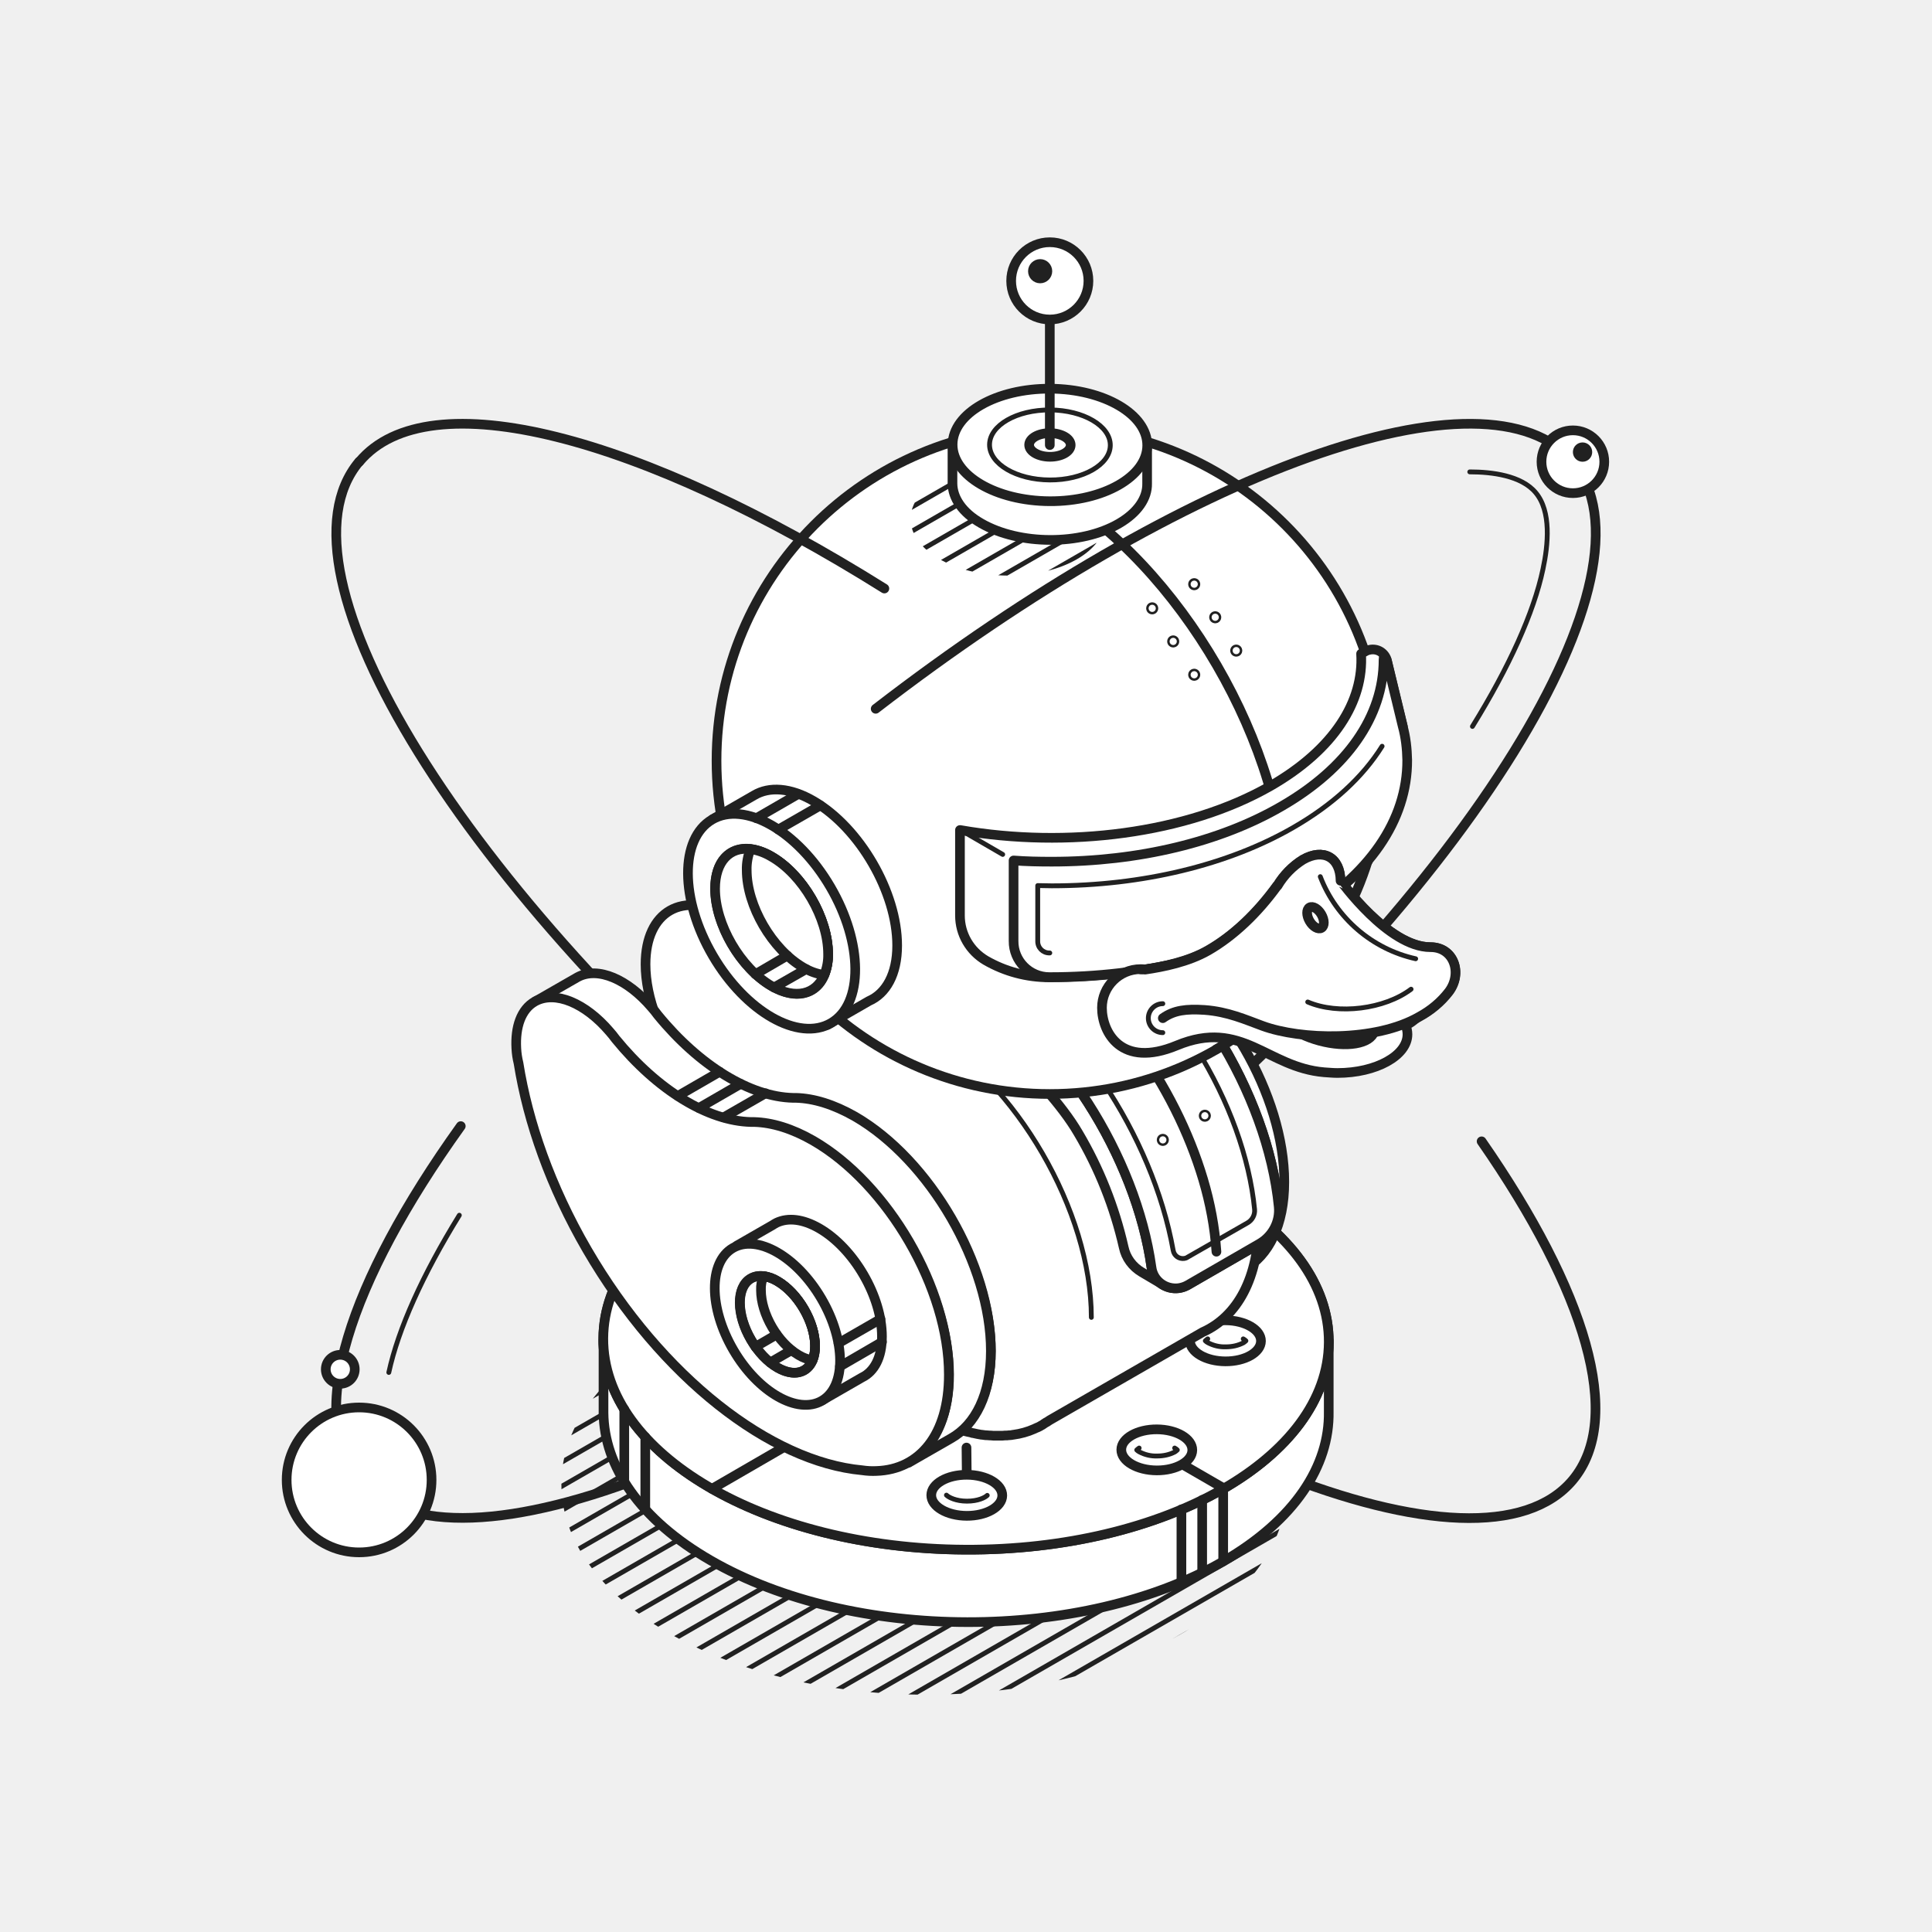
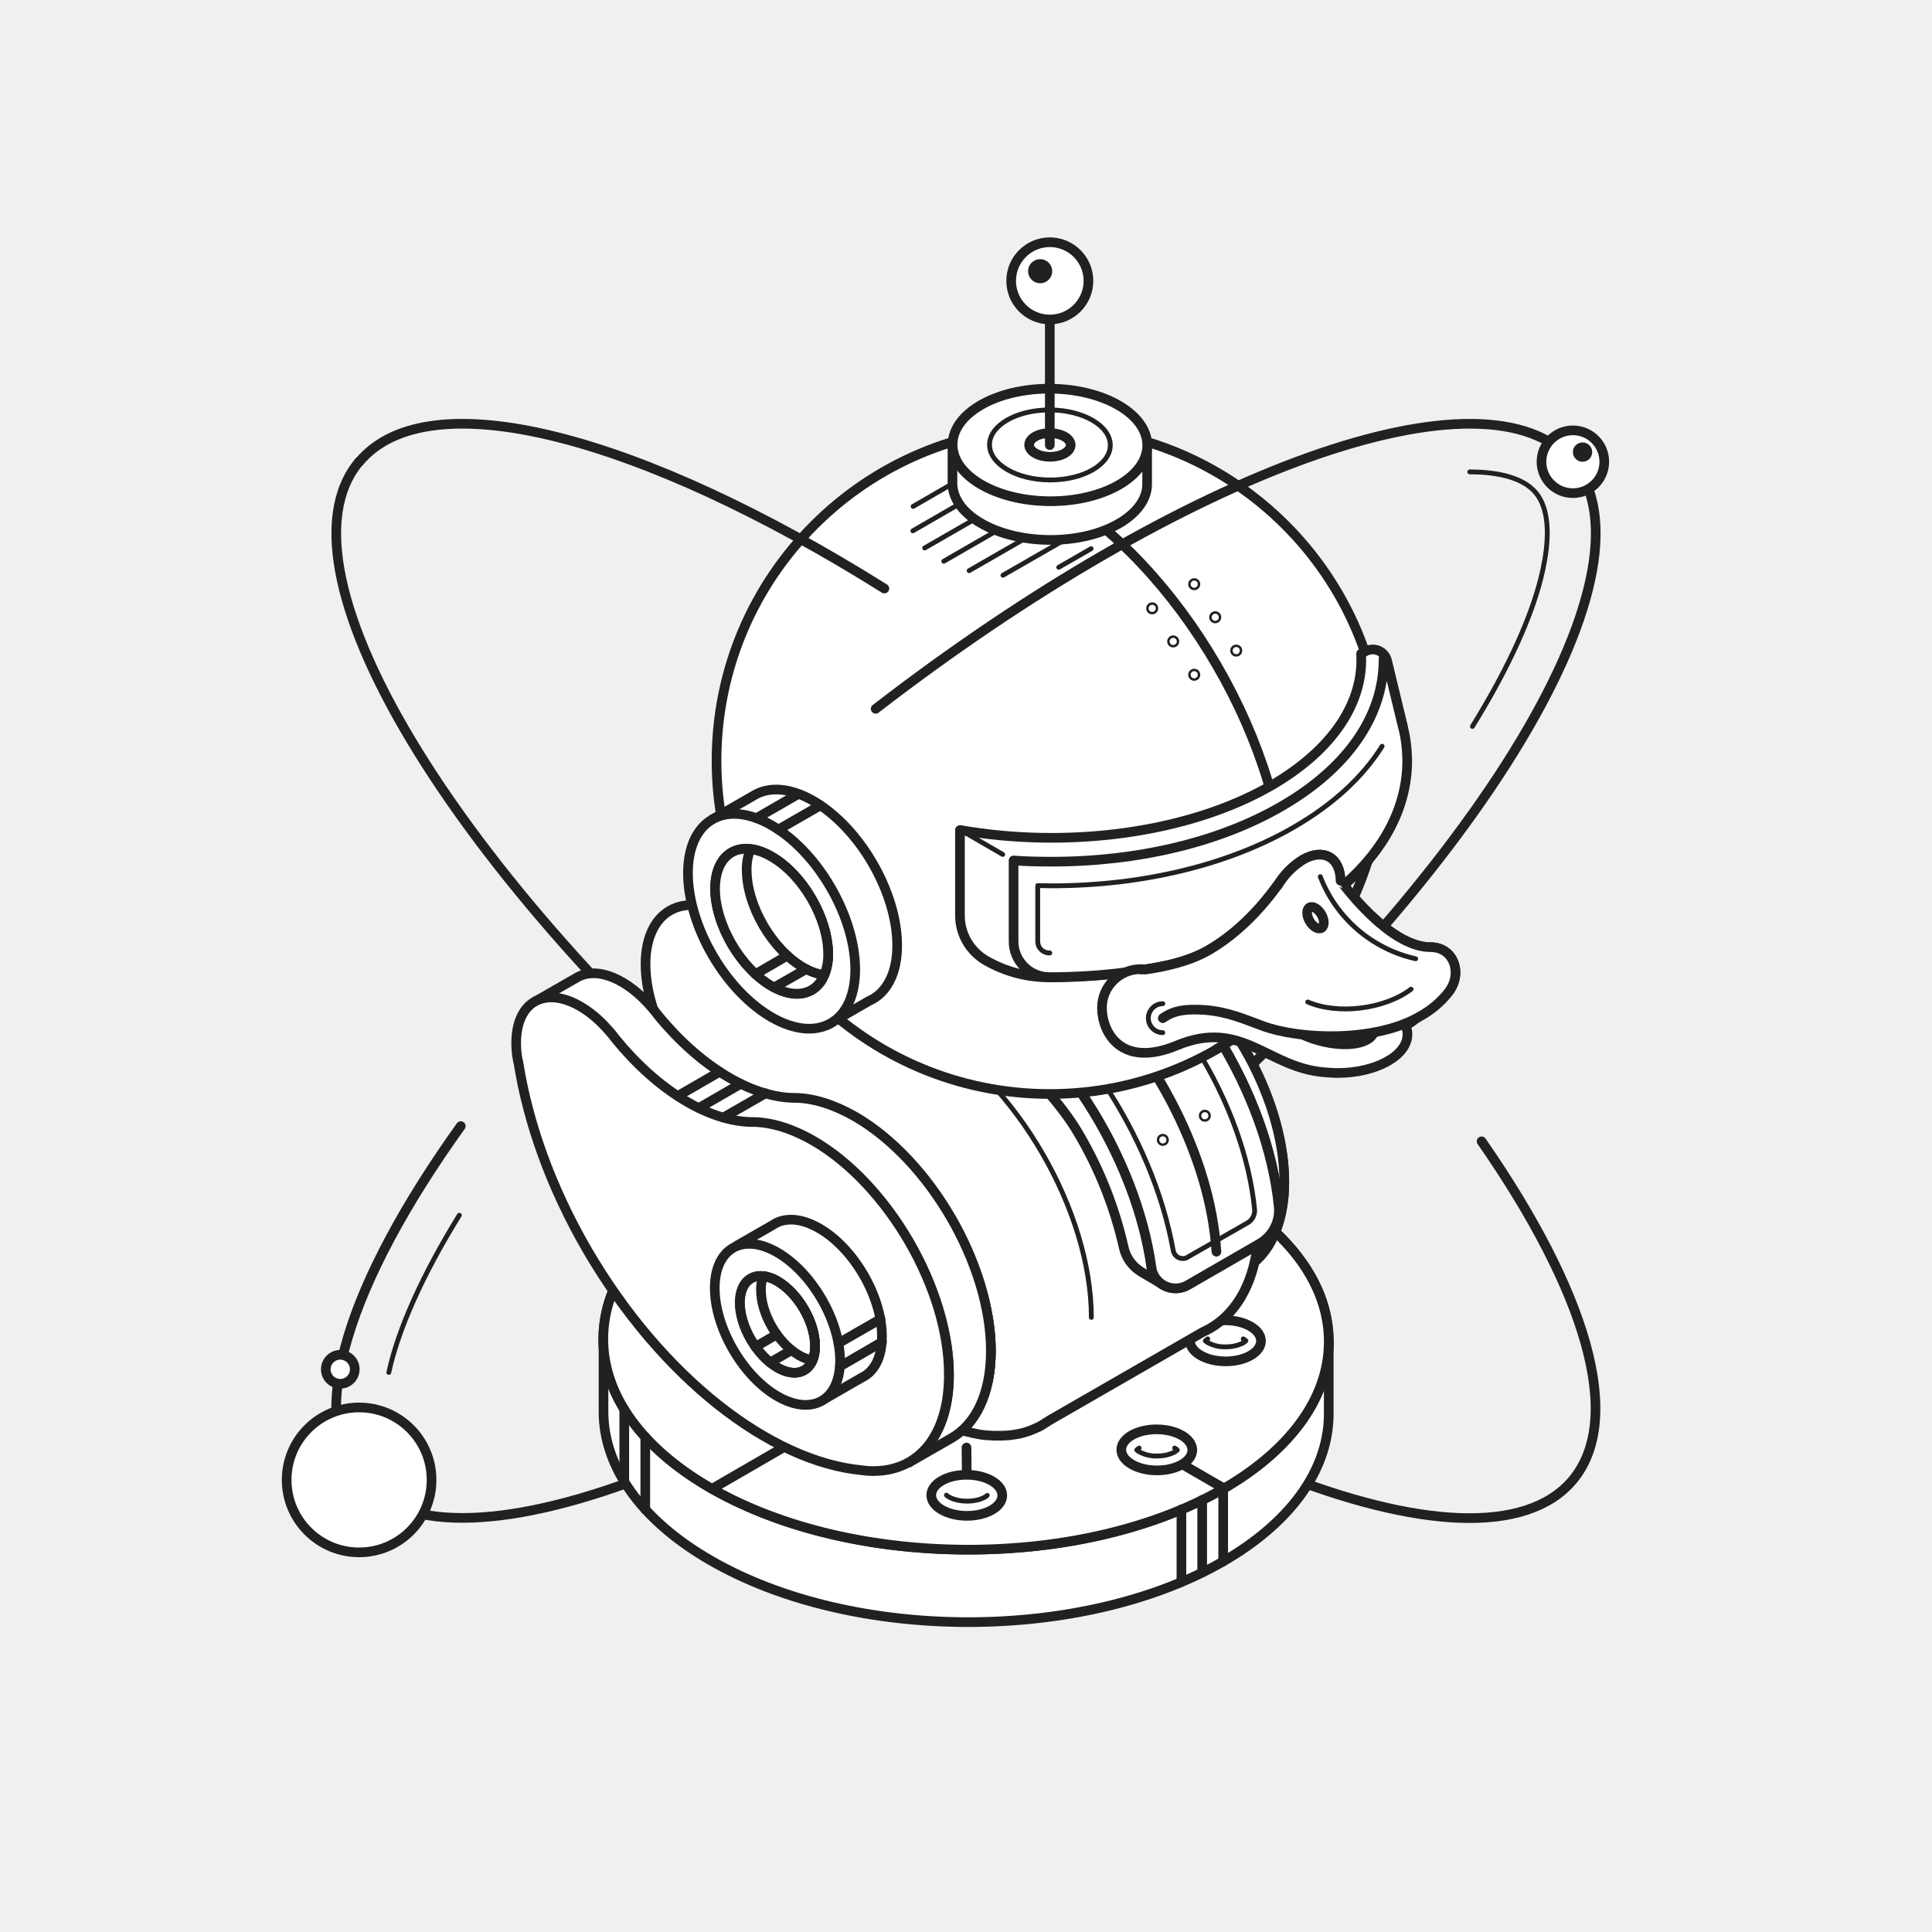
- <svg xmlns="http://www.w3.org/2000/svg" xmlns:xlink="http://www.w3.org/1999/xlink" version="1.1" id="Isolation_Mode" x="0px" y="0px" viewBox="0 0 800 800" style="enable-background:new 0 0 800 800;" xml:space="preserve">
+ <svg xmlns="http://www.w3.org/2000/svg" version="1.1" id="Isolation_Mode" x="0px" y="0px" viewBox="0 0 800 800" style="enable-background:new 0 0 800 800;" xml:space="preserve">
  <style type="text/css">
	.st0{fill:none;stroke:#212121;stroke-width:4;stroke-linecap:round;stroke-linejoin:round;}
	.st1{fill:none;stroke:#212121;stroke-width:2;stroke-linecap:round;stroke-linejoin:round;}
	.st2{fill:#FFFFFF;stroke:#212121;stroke-width:4;stroke-linecap:round;stroke-linejoin:round;}
- 	.st3{clip-path:url(#SVGID_2_);}
- 	.st4{clip-path:url(#SVGID_4_);}
- 	.st5{fill:#212121;stroke:#212121;stroke-width:4;stroke-linecap:round;stroke-linejoin:round;}
+ 	.st3{fill:none;}
+ 	.st4{fill:#212121;stroke:#212121;stroke-width:4;stroke-linecap:round;stroke-linejoin:round;}
</style>
  <path class="st0" d="M651.3,191.2c38.3,45.7-43.1,177.1-181.8,293.6S187.1,658.5,148.7,612.8c-22.3-26.5-4.2-81.9,42.1-146.5" />
  <path class="st1" d="M161,568.3c3.9-18,14-40.5,29.2-65.1" />
  <path class="st1" d="M608.6,195.4c9.2,0,21.4,1.5,27.3,8.6c6.5,7.7,5.2,21.5,3,31.7c-3.8,18-14,40.5-29.2,65.1" />
  <circle class="st2" cx="148.7" cy="612.8" r="30" />
  <circle class="st2" cx="140.9" cy="567" r="6" />
  <path class="st0" d="M148.7,191.2c-38.3,45.7,43.1,177.1,181.8,293.6s282.3,173.8,320.7,128.1c21.5-25.7,5.3-78.4-37.7-140.3" />
-   <g>
-     <defs>
-       <ellipse id="SVGID_1_" transform="matrix(5.410451e-03 -1 1 5.410451e-03 -234.413 994.3013)" cx="382.6" cy="615" rx="86.7" ry="150.2" />
-     </defs>
-     <clipPath id="SVGID_2_">
-       <use xlink:href="#SVGID_1_" style="overflow:visible;" />
-     </clipPath>
-     <g class="st3">
-       <line class="st1" x1="-138.2" y1="769.1" x2="661.9" y2="308.1" />
-       <line class="st1" x1="-138.2" y1="779.1" x2="661.9" y2="318.1" />
-       <line class="st1" x1="-138.2" y1="789.1" x2="661.9" y2="328.1" />
-       <line class="st1" x1="-138.2" y1="799.1" x2="661.9" y2="338.1" />
-       <line class="st1" x1="-138.2" y1="809.1" x2="661.9" y2="348.1" />
-       <line class="st1" x1="-138.2" y1="819.1" x2="661.9" y2="358.1" />
-       <line class="st1" x1="-138.2" y1="829.1" x2="661.9" y2="368.1" />
-       <line class="st1" x1="-138.2" y1="839.1" x2="661.9" y2="378.1" />
-       <line class="st1" x1="-138.2" y1="849.1" x2="661.9" y2="388.1" />
-       <line class="st1" x1="-138.2" y1="859.1" x2="661.9" y2="398.1" />
-       <line class="st1" x1="-138.2" y1="869.1" x2="661.9" y2="408.1" />
-       <line class="st1" x1="-138.2" y1="879.1" x2="661.9" y2="418.1" />
-       <line class="st1" x1="-138.2" y1="889.1" x2="661.9" y2="428.1" />
-       <line class="st1" x1="-138.2" y1="899.1" x2="661.9" y2="438.1" />
-       <line class="st1" x1="-138.2" y1="909.1" x2="661.9" y2="448.1" />
-       <line class="st1" x1="-138.2" y1="919.1" x2="661.9" y2="458.1" />
-       <line class="st1" x1="-138.2" y1="929.1" x2="661.9" y2="468.1" />
-       <line class="st1" x1="-138.2" y1="939.1" x2="661.9" y2="478.1" />
-       <line class="st1" x1="-138.2" y1="949.1" x2="661.9" y2="488.1" />
-       <line class="st1" x1="-138.2" y1="959.1" x2="661.9" y2="498.1" />
-       <line class="st1" x1="-138.2" y1="969.1" x2="661.9" y2="508.1" />
-       <line class="st1" x1="-138.2" y1="979.1" x2="661.9" y2="518.1" />
-       <line class="st1" x1="-138.2" y1="989.1" x2="661.9" y2="528.1" />
-       <line class="st1" x1="-138.2" y1="999.1" x2="661.9" y2="538.1" />
-       <line class="st1" x1="-138.2" y1="1009.1" x2="661.9" y2="548.1" />
-       <line class="st1" x1="-138.2" y1="1019.1" x2="661.9" y2="558.1" />
-       <line class="st1" x1="-138.2" y1="1029.1" x2="661.9" y2="568.1" />
-       <line class="st1" x1="-138.2" y1="1039.1" x2="661.9" y2="578.1" />
-       <line class="st1" x1="-138.2" y1="1049.1" x2="661.9" y2="588.1" />
-       <line class="st1" x1="-138.2" y1="1059.1" x2="661.9" y2="598.1" />
-       <line class="st1" x1="-138.2" y1="1069.1" x2="661.9" y2="608.1" />
-       <line class="st1" x1="-138.2" y1="1079.1" x2="661.9" y2="618.1" />
-       <line class="st1" x1="-138.2" y1="1089.1" x2="661.9" y2="628.1" />
-       <line class="st1" x1="-138.2" y1="1099.1" x2="661.9" y2="638.1" />
-       <line class="st1" x1="-138.2" y1="1109.1" x2="661.9" y2="648.1" />
-     </g>
-   </g>
  <path class="st2" d="M550.2,584.5V555h-9.6c-7.3-11.3-18.9-22-34.7-31.1c-58.8-34-153.9-34.1-212.4-0.4c-16,9.2-27.5,20-34.7,31.5  h-8.9v30l0,0c0.2,22.1,15,44.2,44.3,61.1c58.8,34,153.9,34.1,212.4,0.4C536.1,629.4,550.6,607,550.2,584.5z" />
  <ellipse transform="matrix(5.410451e-03 -1 1 5.410451e-03 -157.1486 951.9761)" class="st2" cx="400" cy="555" rx="86.7" ry="150.2" />
  <ellipse transform="matrix(5.410451e-03 -1 1 5.410451e-03 -157.1486 951.9761)" class="st2" cx="400" cy="555" rx="37.4" ry="64.7" />
  <ellipse transform="matrix(5.410451e-03 -1 1 5.410451e-03 -157.1486 951.9761)" class="st2" cx="400" cy="555" rx="86.7" ry="150.2" />
  <path class="st0" d="M399.7,493c59.3,0.1,107.6,28,107.8,62.2" />
  <path class="st0" d="M399.9,528.2c25.6,0,46.5,12.1,46.5,26.9s-20.6,26.8-46.2,26.7s-46.5-12.1-46.5-26.9" />
  <ellipse transform="matrix(5.410451e-03 -1 1 5.410451e-03 -157.1486 951.9761)" class="st0" cx="400" cy="555" rx="12.7" ry="22" />
  <ellipse transform="matrix(5.410451e-03 -1 1 5.410451e-03 -203.2076 905.5051)" class="st2" cx="353.6" cy="554.9" rx="8.5" ry="14.7" />
  <ellipse transform="matrix(5.410451e-03 -1 1 5.410451e-03 -130.4937 925.2057)" class="st2" cx="399.9" cy="528.2" rx="8.5" ry="14.7" />
-   <ellipse transform="matrix(9.999500e-03 -0.9999 0.9999 9.999500e-03 -97.6831 891.7545)" class="st2" cx="401.5" cy="495.2" rx="8.5" ry="14.7" />
+   <ellipse transform="matrix(5.410451e-03 -1 1 5.410451e-03 -95.433 889.9553)" class="st2" cx="399.7" cy="493" rx="8.5" ry="14.6" />
  <ellipse transform="matrix(5.409670e-03 -1 1 5.409670e-03 -50.5008 1059.608)" class="st2" cx="507.4" cy="555.2" rx="8.5" ry="14.7" />
  <path class="st1" d="M514.8,554.4c0.4,0.2,0.8,0.5,1.1,0.8c-0.3,0.3-0.6,0.5-1,0.8c-2.3,1.2-4.8,1.7-7.3,1.7  c-2.6,0.1-5.1-0.5-7.4-1.7c-0.4-0.2-0.8-0.5-1.1-0.8c0.3-0.3,0.7-0.6,1-0.8" />
  <line class="st0" x1="505.9" y1="493.9" x2="454.2" y2="523.7" />
  <line class="st0" x1="337.8" y1="591.6" x2="294.8" y2="616.5" />
  <line class="st0" x1="479.1" y1="600.3" x2="506.8" y2="616.3" />
  <line class="st0" x1="288.9" y1="554.8" x2="323.1" y2="554.9" />
  <ellipse transform="matrix(5.410451e-03 -1 1 5.410451e-03 -267.446 840.675)" class="st2" cx="288.9" cy="554.8" rx="8.5" ry="14.7" />
  <line class="st0" x1="400.4" y1="619.2" x2="400.2" y2="599.4" />
  <ellipse transform="matrix(5.410451e-03 -1 1 5.410451e-03 -220.9457 1016.127)" class="st2" cx="400.3" cy="619.1" rx="8.5" ry="14.7" />
  <path class="st1" d="M408.8,619.2c-0.9,0.9-3.8,2.4-8.4,2.4l0,0c-4.6,0-7.6-1.6-8.5-2.5" />
  <ellipse transform="matrix(5.410451e-03 -1 1 5.410451e-03 -123.8851 1076.113)" class="st2" cx="479" cy="600.3" rx="8.5" ry="14.7" />
  <path class="st1" d="M486.4,599.6c0.4,0.2,0.8,0.5,1.1,0.8c-0.3,0.3-0.6,0.5-1,0.8c-2.3,1.2-4.8,1.7-7.3,1.7  c-2.6,0.1-5.1-0.5-7.4-1.7c-0.4-0.2-0.8-0.5-1.1-0.8c0.3-0.3,0.6-0.5,1-0.8" />
  <ellipse transform="matrix(9.999500e-03 -0.9999 0.9999 9.999500e-03 -258.342 927.7143)" class="st2" cx="339.3" cy="594.3" rx="8.5" ry="14.7" />
-   <ellipse transform="matrix(0.8645 -0.5026 0.5026 0.8645 -166.4906 300.6317)" class="st2" cx="474.4" cy="459.1" rx="43.5" ry="75.3" />
+   <ellipse transform="matrix(0.8633 -0.5047 0.5047 0.8633 -165.9934 303.9405)" class="st2" cx="478.1" cy="458.4" rx="43.7" ry="75.7" />
  <path class="st2" d="M531.8,489.4c0-35.7-25.2-79.1-56.3-97.1c-8.7-5-17-7.5-24.4-7.7h-1.2c-17.7-0.4-38.8-13.2-56.1-34.4  c-0.8-1.1-1.6-2.1-2.5-3.1c-10-11.7-22.5-17.1-30.9-12.4c-5.7,3.2-8.2,10.5-7.7,19.4c0.1,2.1,0.4,4.1,0.9,6.1  c3.9,24.5,13.3,51.3,28.4,77.3c26.6,45.9,64.1,78,98.2,88.2l0,0l17.4,10l17.6-10.1C525.4,519.9,531.8,507.3,531.8,489.4z" />
  <ellipse transform="matrix(0.8633 -0.5047 0.5047 0.8633 -173.4116 296.5504)" class="st2" cx="460.7" cy="468.4" rx="43.7" ry="75.7" />
  <path class="st2" d="M458.1,402.3c-8.8-5-17-7.5-24.4-7.7h-1.2c-17.8-0.4-38.8-13.2-56.1-34.4c-0.8-1.1-1.6-2.1-2.5-3.1  c-10-11.7-22.5-17.1-30.9-12.4c-5.7,3.2-8.2,10.5-7.7,19.4c0.1,2.1,0.4,4.1,0.9,6.1c3.9,24.5,13.3,51.3,28.4,77.3  c30.8,53.1,76.1,87.8,113.9,91.3c2,0.3,4,0.4,6,0.3c17.8-0.6,29.9-15.1,29.9-39.8C514.4,463.7,489.2,420.2,458.1,402.3z" />
  <path class="st2" d="M521.3,505.5c0-43.9-31-97.4-69.3-119.5c-20.8-12-39.4-12.3-52.1-3l0,0l-46,26.5l-52-30  c-19.1-11-34.6-2.2-34.6,19.8c0,14.1,6.4,30.1,16,42.7l53.2,97.1l0.2-0.4c4.5,7.2,9.5,13.9,15,20.3l0.2,0.3c0.7,0.8,1.5,1.7,2.2,2.5  l0.7,0.8l2,2.1l1,1c0.6,0.6,1.3,1.3,1.9,1.9l1.2,1.2l1.8,1.7l1.4,1.2l1.7,1.5c0.5,0.4,1,0.9,1.5,1.3s1.1,0.9,1.6,1.3  s1.1,0.9,1.7,1.3l1.6,1.2c0.6,0.5,1.2,0.9,1.9,1.4l1.4,1c0.7,0.5,1.5,1,2.2,1.5c0.4,0.3,0.8,0.5,1.2,0.8c1.1,0.7,2.3,1.4,3.4,2.1  c0.6,0.4,1.2,0.7,1.9,1l0.6,0.3c0.4,0.2,0.8,0.5,1.2,0.7l0.7,0.4l1.1,0.6l0.8,0.4l1.1,0.5l0.8,0.3l1.1,0.5l0.8,0.3l1.1,0.4l0.8,0.3  l1,0.4l0.7,0.3l1.1,0.4l0.7,0.2l1.1,0.3l0.6,0.2l1.2,0.3l0.5,0.1c0.5,0.1,1,0.2,1.5,0.4h0.2c1.2,0.3,2.3,0.5,3.5,0.7h0.2l1.5,0.2  h0.4c0.4,0,0.9,0.1,1.3,0.1h0.4l1.2,0.1h0.4h1.2h2l1.2-0.1h0.3c0.4,0,0.8,0,1.3-0.1h0.3c0.5,0,0.9-0.1,1.4-0.2h0.1  c3-0.4,5.9-1.2,8.6-2.4l0,0c0.4-0.2,0.9-0.4,1.3-0.6h0.1c0.4-0.2,0.8-0.4,1.2-0.6l0.1-0.1c0.4-0.2,0.8-0.4,1.2-0.7l0.1-0.1l1.1-0.7  h0.1c0.4-0.3,0.8-0.5,1.2-0.8l0,0l63.4-36.5l0,0C512.3,545.2,521.3,529.2,521.3,505.5z" />
  <line class="st0" x1="258.5" y1="613.6" x2="258.5" y2="583.6" />
  <path class="st2" d="M481.6,532c0,0-2.7-59.9-51.9-107L395,414.8c0,0,37.6,30.5,51.5,54.4c8.7,14.7,15,30.6,18.8,47.3  c0.9,4.3,3.6,8,7.5,10.3L481.6,532" />
  <path class="st2" d="M400,406.1c38.5,22.2,70.4,72.9,76.8,118.7c0.7,5.5,5.8,9.3,11.3,8.6c1.3-0.2,2.5-0.6,3.6-1.2l29.8-17.2  c5.4-3.1,8.6-9.1,8-15.3c-4.6-47-37.5-100.5-77.4-123.6" />
  <path class="st2" d="M400,406.1c38.5,22.2,70.4,72.9,76.8,118.7c0.7,5.5,5.8,9.3,11.3,8.6c1.3-0.2,2.5-0.6,3.6-1.2l29.8-17.2  c5.4-3.1,8.6-9.1,8-15.3c-4.6-47-37.5-100.5-77.4-123.6L400,406.1z" />
  <path class="st0" d="M426,391.1c32.6,18.8,60.5,58,72.2,97.3c2.9,9.7,4.8,19.8,5.5,29.9" />
  <path class="st1" d="M405,397.5c38.9,22.5,72.2,72.4,80.8,120.3c0.4,2.2,2.4,3.6,4.6,3.3c0.5-0.1,0.9-0.2,1.3-0.5l24.8-14.2  c2-1.1,3.2-3.3,3-5.6c-2.1-21.4-10.6-45-24-66.5s-30.7-39.1-48.5-49.4" />
  <line class="st0" x1="267.2" y1="625" x2="267.2" y2="595" />
  <line class="st0" x1="497.8" y1="651.1" x2="497.8" y2="621.1" />
  <line class="st0" x1="506.5" y1="646.5" x2="506.5" y2="616.5" />
  <line class="st0" x1="489.2" y1="655.1" x2="489.2" y2="625" />
  <path class="st1" d="M382.6,426c38.3,22.1,69.3,75.6,69.3,119.5" />
  <circle class="st2" cx="434.7" cy="315" r="138" />
-   <g>
-     <defs>
-       <ellipse id="SVGID_3_" transform="matrix(5.410451e-03 -1 1 5.410451e-03 200.0907 631.1749)" cx="417.3" cy="215" rx="23.3" ry="40.3" />
-     </defs>
-     <clipPath id="SVGID_4_">
-       <use xlink:href="#SVGID_3_" style="overflow:visible;" />
-     </clipPath>
-     <g class="st4">
-       <line class="st1" x1="-118.5" y1="325.8" x2="681.6" y2="-135.2" />
-       <line class="st1" x1="-118.5" y1="335.8" x2="681.6" y2="-125.2" />
-       <line class="st1" x1="-118.5" y1="345.8" x2="681.6" y2="-115.2" />
-       <line class="st1" x1="-118.5" y1="355.8" x2="681.6" y2="-105.2" />
-       <line class="st1" x1="-118.5" y1="365.8" x2="681.6" y2="-95.2" />
-       <line class="st1" x1="-118.5" y1="375.8" x2="681.6" y2="-85.2" />
-       <line class="st1" x1="-118.5" y1="385.8" x2="681.6" y2="-75.2" />
-       <line class="st1" x1="-118.5" y1="395.8" x2="681.6" y2="-65.2" />
-       <line class="st1" x1="-118.5" y1="405.8" x2="681.6" y2="-55.2" />
-       <line class="st1" x1="-118.5" y1="415.8" x2="681.6" y2="-45.2" />
-       <line class="st1" x1="-118.5" y1="425.8" x2="681.6" y2="-35.2" />
-       <line class="st1" x1="-118.5" y1="435.8" x2="681.6" y2="-25.2" />
-       <line class="st1" x1="-118.5" y1="445.8" x2="681.6" y2="-15.2" />
-       <line class="st1" x1="-118.5" y1="455.8" x2="681.6" y2="-5.2" />
-       <line class="st1" x1="-118.5" y1="465.8" x2="681.6" y2="4.8" />
-       <line class="st1" x1="-118.5" y1="475.8" x2="681.6" y2="14.8" />
-       <line class="st1" x1="-118.5" y1="485.8" x2="681.6" y2="24.8" />
-       <line class="st1" x1="-118.5" y1="495.8" x2="681.6" y2="34.8" />
-       <line class="st1" x1="-118.5" y1="505.8" x2="681.6" y2="44.8" />
-       <line class="st1" x1="-118.5" y1="515.8" x2="681.6" y2="54.8" />
-       <line class="st1" x1="-118.5" y1="525.8" x2="681.6" y2="64.8" />
-       <line class="st1" x1="-118.5" y1="535.8" x2="681.6" y2="74.8" />
-       <line class="st1" x1="-118.5" y1="545.8" x2="681.6" y2="84.8" />
-       <line class="st1" x1="-118.5" y1="555.8" x2="681.6" y2="94.8" />
-       <line class="st1" x1="-118.5" y1="565.8" x2="681.6" y2="104.8" />
-       <line class="st1" x1="-118.5" y1="575.8" x2="681.6" y2="114.8" />
-       <line class="st1" x1="-118.5" y1="585.8" x2="681.6" y2="124.8" />
-       <line class="st1" x1="-118.5" y1="595.8" x2="681.6" y2="134.8" />
-       <line class="st1" x1="-118.5" y1="605.8" x2="681.6" y2="144.8" />
-       <line class="st1" x1="-118.5" y1="615.8" x2="681.6" y2="154.8" />
-       <line class="st1" x1="-118.5" y1="625.8" x2="681.6" y2="164.8" />
-       <line class="st1" x1="-118.5" y1="635.8" x2="681.6" y2="174.8" />
-       <line class="st1" x1="-118.5" y1="645.8" x2="681.6" y2="184.8" />
-       <line class="st1" x1="-118.5" y1="655.8" x2="681.6" y2="194.8" />
-       <line class="st1" x1="-118.5" y1="665.8" x2="681.6" y2="204.8" />
-     </g>
-   </g>
+   <polyline class="st1" points="378.1,209.7 378.1,209.7 408.2,192.3 408.2,192.3 " />
+   <line class="st1" x1="425.6" y1="192.3" x2="378" y2="219.8" />
+   <line class="st1" x1="438.1" y1="195.1" x2="382.9" y2="226.9" />
+   <line class="st1" x1="447.5" y1="199.7" x2="390.8" y2="232.4" />
+   <line class="st1" x1="454.3" y1="205.8" x2="401.3" y2="236.3" />
+   <polyline class="st1" points="415.3,238.2 415.3,238.2 457.6,213.9 " />
+   <line class="st1" x1="451.8" y1="227.2" x2="438.4" y2="234.9" />
+   <ellipse transform="matrix(5.410451e-03 -1 1 5.410451e-03 200.0907 631.1749)" class="st3" cx="417.3" cy="215" rx="23.3" ry="40.3" />
  <path class="st0" d="M434.7,202.7c54,31.2,97.9,106.8,97.9,168.8c0,31.2-11.1,53-29,63" />
  <path class="st2" d="M475,200.3v-16h-80.6v16l0,0c0.1,5.9,4,11.9,11.9,16.4c15.8,9.1,41.3,9.2,57,0.1  C471.2,212.2,475.1,206.2,475,200.3z" />
  <ellipse transform="matrix(5.410451e-03 -1 1 5.410451e-03 248.0967 617.9493)" class="st2" cx="434.7" cy="184.3" rx="23.3" ry="40.3" />
  <ellipse transform="matrix(5.410451e-03 -1 1 5.410451e-03 248.0967 617.9493)" class="st1" cx="434.7" cy="184.3" rx="14.5" ry="25" />
  <ellipse transform="matrix(5.410451e-03 -1 1 5.410451e-03 248.0967 617.9493)" class="st2" cx="434.7" cy="184.3" rx="4.9" ry="8.6" />
  <line class="st0" x1="434.7" y1="116.3" x2="434.7" y2="184.3" />
  <circle class="st2" cx="434.7" cy="116.3" r="16" />
-   <ellipse transform="matrix(0.8645 -0.5026 0.5026 0.8645 -217.7175 248.992)" class="st2" cx="353" cy="528.3" rx="43.5" ry="75.3" />
+   <ellipse transform="matrix(0.8633 -0.5047 0.5047 0.8633 -217.9221 252.2058)" class="st2" cx="356.6" cy="528.4" rx="43.7" ry="75.7" />
  <path class="st2" d="M410.3,559.4c0-30.9-19.8-68-45.7-87.3l0,0c-2.6-1.9-5.2-3.7-8-5.3c-13.9-8-26.6-9.3-36.1-4.8l0,0  c-1.3,0.6-2.6,1.3-3.8,2.2l-13.9,8l72.9,132.6l17.6-10.1l0,0C403.8,589.3,410.3,577.1,410.3,559.4z" />
  <path class="st2" d="M410.3,559.4c0-35.7-25.2-79.1-56.3-97.1c-8.8-5-17-7.5-24.4-7.7h-1.2c-17.7-0.4-38.8-13.2-56.1-34.4  c-0.8-1.1-1.6-2.1-2.5-3.1c-9.9-11.6-22.2-17-30.6-12.5l0,0l-17.6,10.1l9.6,5.6c-0.1,1.3,0,2.6,0.1,3.8c0.1,2.1,0.4,4.1,0.9,6.1  c3.9,24.5,13.3,51.3,28.4,77.3c26.6,45.9,64.1,78.1,98.2,88.2l0,0l17.4,10l17.6-10.1C403.9,589.9,410.3,577.3,410.3,559.4z" />
  <ellipse transform="matrix(0.8633 -0.5047 0.5047 0.8633 -225.344 244.812)" class="st2" cx="339.3" cy="538.4" rx="43.7" ry="75.7" />
  <path class="st2" d="M336.7,472.3c-8.7-5-17-7.5-24.4-7.7H311c-17.8-0.4-38.8-13.2-56.1-34.4c-0.8-1.1-1.6-2.1-2.5-3.1  c-10-11.7-22.5-17.1-30.9-12.4c-5.7,3.2-8.2,10.5-7.7,19.4c0.1,2.1,0.4,4.1,0.9,6.1c3.9,24.5,13.3,51.3,28.4,77.3  c30.9,53.1,76.1,87.8,113.9,91.3c2,0.3,4,0.4,6,0.3c17.8-0.6,29.9-15.1,29.9-39.8C393,533.7,367.7,490.2,336.7,472.3z" />
  <path class="st2" d="M365.2,553.4c0-16.5-11.6-36.5-26-44.8c-6.8-3.9-12.9-4.5-17.6-2.3l0,0c-0.6,0.3-1.1,0.6-1.7,1l-14.8,8.5  l35.3,64.1l16.5-9.5C362.1,567.9,365.2,562,365.2,553.4z" />
  <ellipse transform="matrix(0.8633 -0.5047 0.5047 0.8633 -232.7623 237.4218)" class="st2" cx="321.9" cy="548.4" rx="21.1" ry="36.6" />
  <line class="st0" x1="298" y1="443.8" x2="280.7" y2="453.8" />
  <line class="st0" x1="306.7" y1="448.8" x2="289.4" y2="458.8" />
  <line class="st0" x1="317" y1="452.7" x2="299.6" y2="462.7" />
  <ellipse transform="matrix(0.8633 -0.5047 0.5047 0.8633 -232.7623 237.4218)" class="st0" cx="321.9" cy="548.4" rx="12.7" ry="22" />
  <path class="st0" d="M337.5,557.4c0,2-0.3,4-1,5.8c-2.2,5.4-7.9,6.9-14.5,3.1c-8.6-5-15.6-17-15.6-26.9c0-7.5,4.1-11.6,9.8-11  c2.1,0.3,4,1,5.8,2.1C330.5,535.5,337.5,547.5,337.5,557.4z" />
  <path class="st0" d="M337.5,557.4c0,2-0.3,4-1,5.8c-2.1-0.3-4-1-5.8-2.1c-8.6-5-15.6-17-15.6-26.9c-0.1-2,0.3-4,1-5.8  c2.1,0.3,4,1,5.8,2.1C330.5,535.5,337.5,547.5,337.5,557.4z" />
  <line class="st0" x1="364.6" y1="546.2" x2="347.2" y2="556.2" />
  <line class="st0" x1="365.2" y1="555.7" x2="347.8" y2="565.8" />
  <line class="st0" x1="321.6" y1="552.6" x2="312.8" y2="557.7" />
  <line class="st0" x1="327.7" y1="559.1" x2="318.9" y2="564.2" />
  <path class="st2" d="M580.9,300.8l-6.6-27.3c-0.8-3.2-4-5.2-7.3-4.4c-0.6,0.1-1.1,0.3-1.6,0.6l-1.8,1c1.2,19.7-11.2,39.6-37.4,54.7  c-34.7,19.9-84.5,26-128.6,18.3h-0.1v35.4c0,7.7,4.1,14.7,10.7,18.6l0,0c8,4.6,17,7,26.3,7h0.2c38.9,0,75.6-8.9,103.2-25  c11.7-6.8,21.2-14.6,28.5-23.1c4.2-13.4,6.4-27.4,6.3-41.5c0-3.1-0.1-6.2-0.3-9.3L580.9,300.8z" />
  <path class="st2" d="M582.7,314.7c0.1,24.9-15.8,48-44.8,64.9c-27.6,16.1-64.3,25-103.2,25h-0.2c-8.2,0-14.9-6.7-14.8-15v-33.3l0,0  c5.2,0.4,10.5,0.5,15.8,0.5c35.8,0,69.6-8.1,95.1-22.9c27.2-15.7,42.3-37.3,42.3-60.7c0-2.6,1.3,0.1,1.3,0.1l6.6,27.3  C582.1,305.3,582.6,310,582.7,314.7z" />
  <path class="st1" d="M434.7,394.6h-0.2c-2.7,0-4.9-2.2-4.8-5v-22.9c1.9,0,3.9,0.1,5.8,0.1c37.5,0,73.1-8.6,100.1-24.2  c16.3-9.4,28.7-20.8,36.7-33.6" />
  <line class="st1" x1="397.6" y1="343.6" x2="415.2" y2="353.8" />
  <path class="st2" d="M592.3,392.2h-0.1c-17.5,0-37.2-27.5-37.2-27.5c-0.1-9.7-7-13.6-15.6-8.7c-4.3,2.7-7.9,6.4-10.5,10.7h-0.1  c-8.1,11.2-17.9,20.7-28.6,26.8c-8.2,4.7-18.6,6.8-26.2,7.9c-0.6-0.1-1.1-0.1-1.7-0.1c-8.8,0-16,7.2-16,16c0,10.1,7.9,25.2,31,15.6  c27-11.2,37.3,9.1,61,11.1c1.8,0.1,3.6,0.3,5.5,0.3c16,0,29-7.2,29-16c0-1.3-0.3-2.6-0.8-3.8c2.7-1,3.3-2.2,5.6-3.6  c4.8-2.6,9-6.2,12.3-10.4C605.7,402.9,601.9,392.2,592.3,392.2z" />
  <ellipse transform="matrix(0.2593 -0.9658 0.9658 0.2593 -0.8293 842.5423)" class="st2" cx="548.9" cy="421.8" rx="9.5" ry="20.8" />
  <path class="st2" d="M472.4,401.4c0.6,0,1.1,0,1.7,0.1c7.6-1.1,18-3.2,26.2-7.9c10.6-6.1,20.5-15.6,28.6-26.8h0.1  c2.6-4.4,6.2-8.1,10.5-10.8c8.5-4.9,15.5-1,15.6,8.7c0.1,0,19.7,27.5,37.2,27.5h0.1c9.6,0,13.3,10.7,7.6,18.4  c-3.3,4.3-7.5,7.8-12.3,10.4c-18.2,10.5-49.1,9.6-64.9,3.8c-7.1-2.6-14.4-5.9-24-6.6c-7.6-0.5-12.7,0.1-17.3,3.4" />
  <path class="st1" d="M586.2,397c-18-4-32.9-16.8-39.5-34" />
  <path class="st1" d="M584.3,409.6c-11,8.3-30.2,10.7-42.8,5.3" />
  <ellipse transform="matrix(0.8633 -0.5047 0.5047 0.8633 -117.3156 326.862)" class="st0" cx="544.7" cy="380" rx="2.8" ry="4.9" />
  <path class="st0" d="M362.6,293.5C490.8,194.6,615.9,149,651.3,191.2" />
  <circle class="st2" cx="651.3" cy="191.2" r="13" />
  <path class="st0" d="M366.2,243.7c-100.7-63.1-188.7-86.8-217.4-52.5" />
  <circle class="st2" cx="494.5" cy="279.4" r="0.5" />
  <circle class="st2" cx="511.9" cy="269.4" r="0.5" />
  <circle class="st2" cx="481.5" cy="472" r="0.5" />
  <circle class="st2" cx="498.9" cy="462" r="0.5" />
  <circle class="st2" cx="485.8" cy="265.6" r="0.5" />
  <circle class="st2" cx="503.2" cy="255.6" r="0.5" />
  <circle class="st2" cx="477.1" cy="251.9" r="0.5" />
  <circle class="st2" cx="494.5" cy="241.9" r="0.5" />
  <path class="st1" d="M481.5,427.6c-3.3,0-6-2.7-6-6s2.7-6,6-6" />
  <path class="st2" d="M371.5,391.5c0-22-15.5-48.7-34.6-59.8c-9.6-5.6-18.4-6.1-24.6-2.4l0,0l-17.2,9.9v20.5l7.4-4.3  c1.7,21.1,16.5,45.4,34.5,55.8c1.8,1,3.7,2,5.6,2.7v10.5l17.2-9.9l0,0C366.9,411.4,371.5,403.4,371.5,391.5z" />
  <ellipse transform="matrix(0.8633 -0.5047 0.5047 0.8633 -148.8636 213.3896)" class="st2" cx="319.5" cy="381.5" rx="28.2" ry="48.8" />
  <ellipse transform="matrix(0.8633 -0.5047 0.5047 0.8633 -148.8636 213.3896)" class="st2" cx="319.5" cy="381.5" rx="19" ry="33" />
  <path class="st2" d="M342.9,395c0.1,3-0.5,6-1.6,8.7c-3.4,8.1-11.9,10.3-21.8,4.6c-12.9-7.5-23.4-25.5-23.4-40.3  c0-11.3,6.1-17.5,14.7-16.4c3.1,0.4,6,1.5,8.7,3.1C332.4,362.1,342.9,380.2,342.9,395z" />
  <path class="st2" d="M342.9,395c0.1,3-0.5,6-1.6,8.7c-3.1-0.4-6-1.5-8.7-3.1c-12.9-7.5-23.4-25.5-23.4-40.3c-0.1-3,0.5-5.9,1.5-8.7  c3.1,0.4,6,1.5,8.7,3.1C332.4,362.1,342.9,380.2,342.9,395z" />
  <line class="st0" x1="333.8" y1="401.3" x2="320.5" y2="408.9" />
  <line class="st0" x1="326" y1="395.7" x2="312.8" y2="403.4" />
  <line class="st0" x1="330.5" y1="328.8" x2="313.2" y2="338.8" />
  <line class="st0" x1="339.7" y1="333.5" x2="322.3" y2="343.5" />
-   <circle class="st5" cx="430.7" cy="112.3" r="3" />
-   <circle class="st5" cx="655.3" cy="187.2" r="2" />
+   <circle class="st4" cx="430.7" cy="112.3" r="3" />
+   <circle class="st4" cx="655.3" cy="187.2" r="2" />
</svg>
